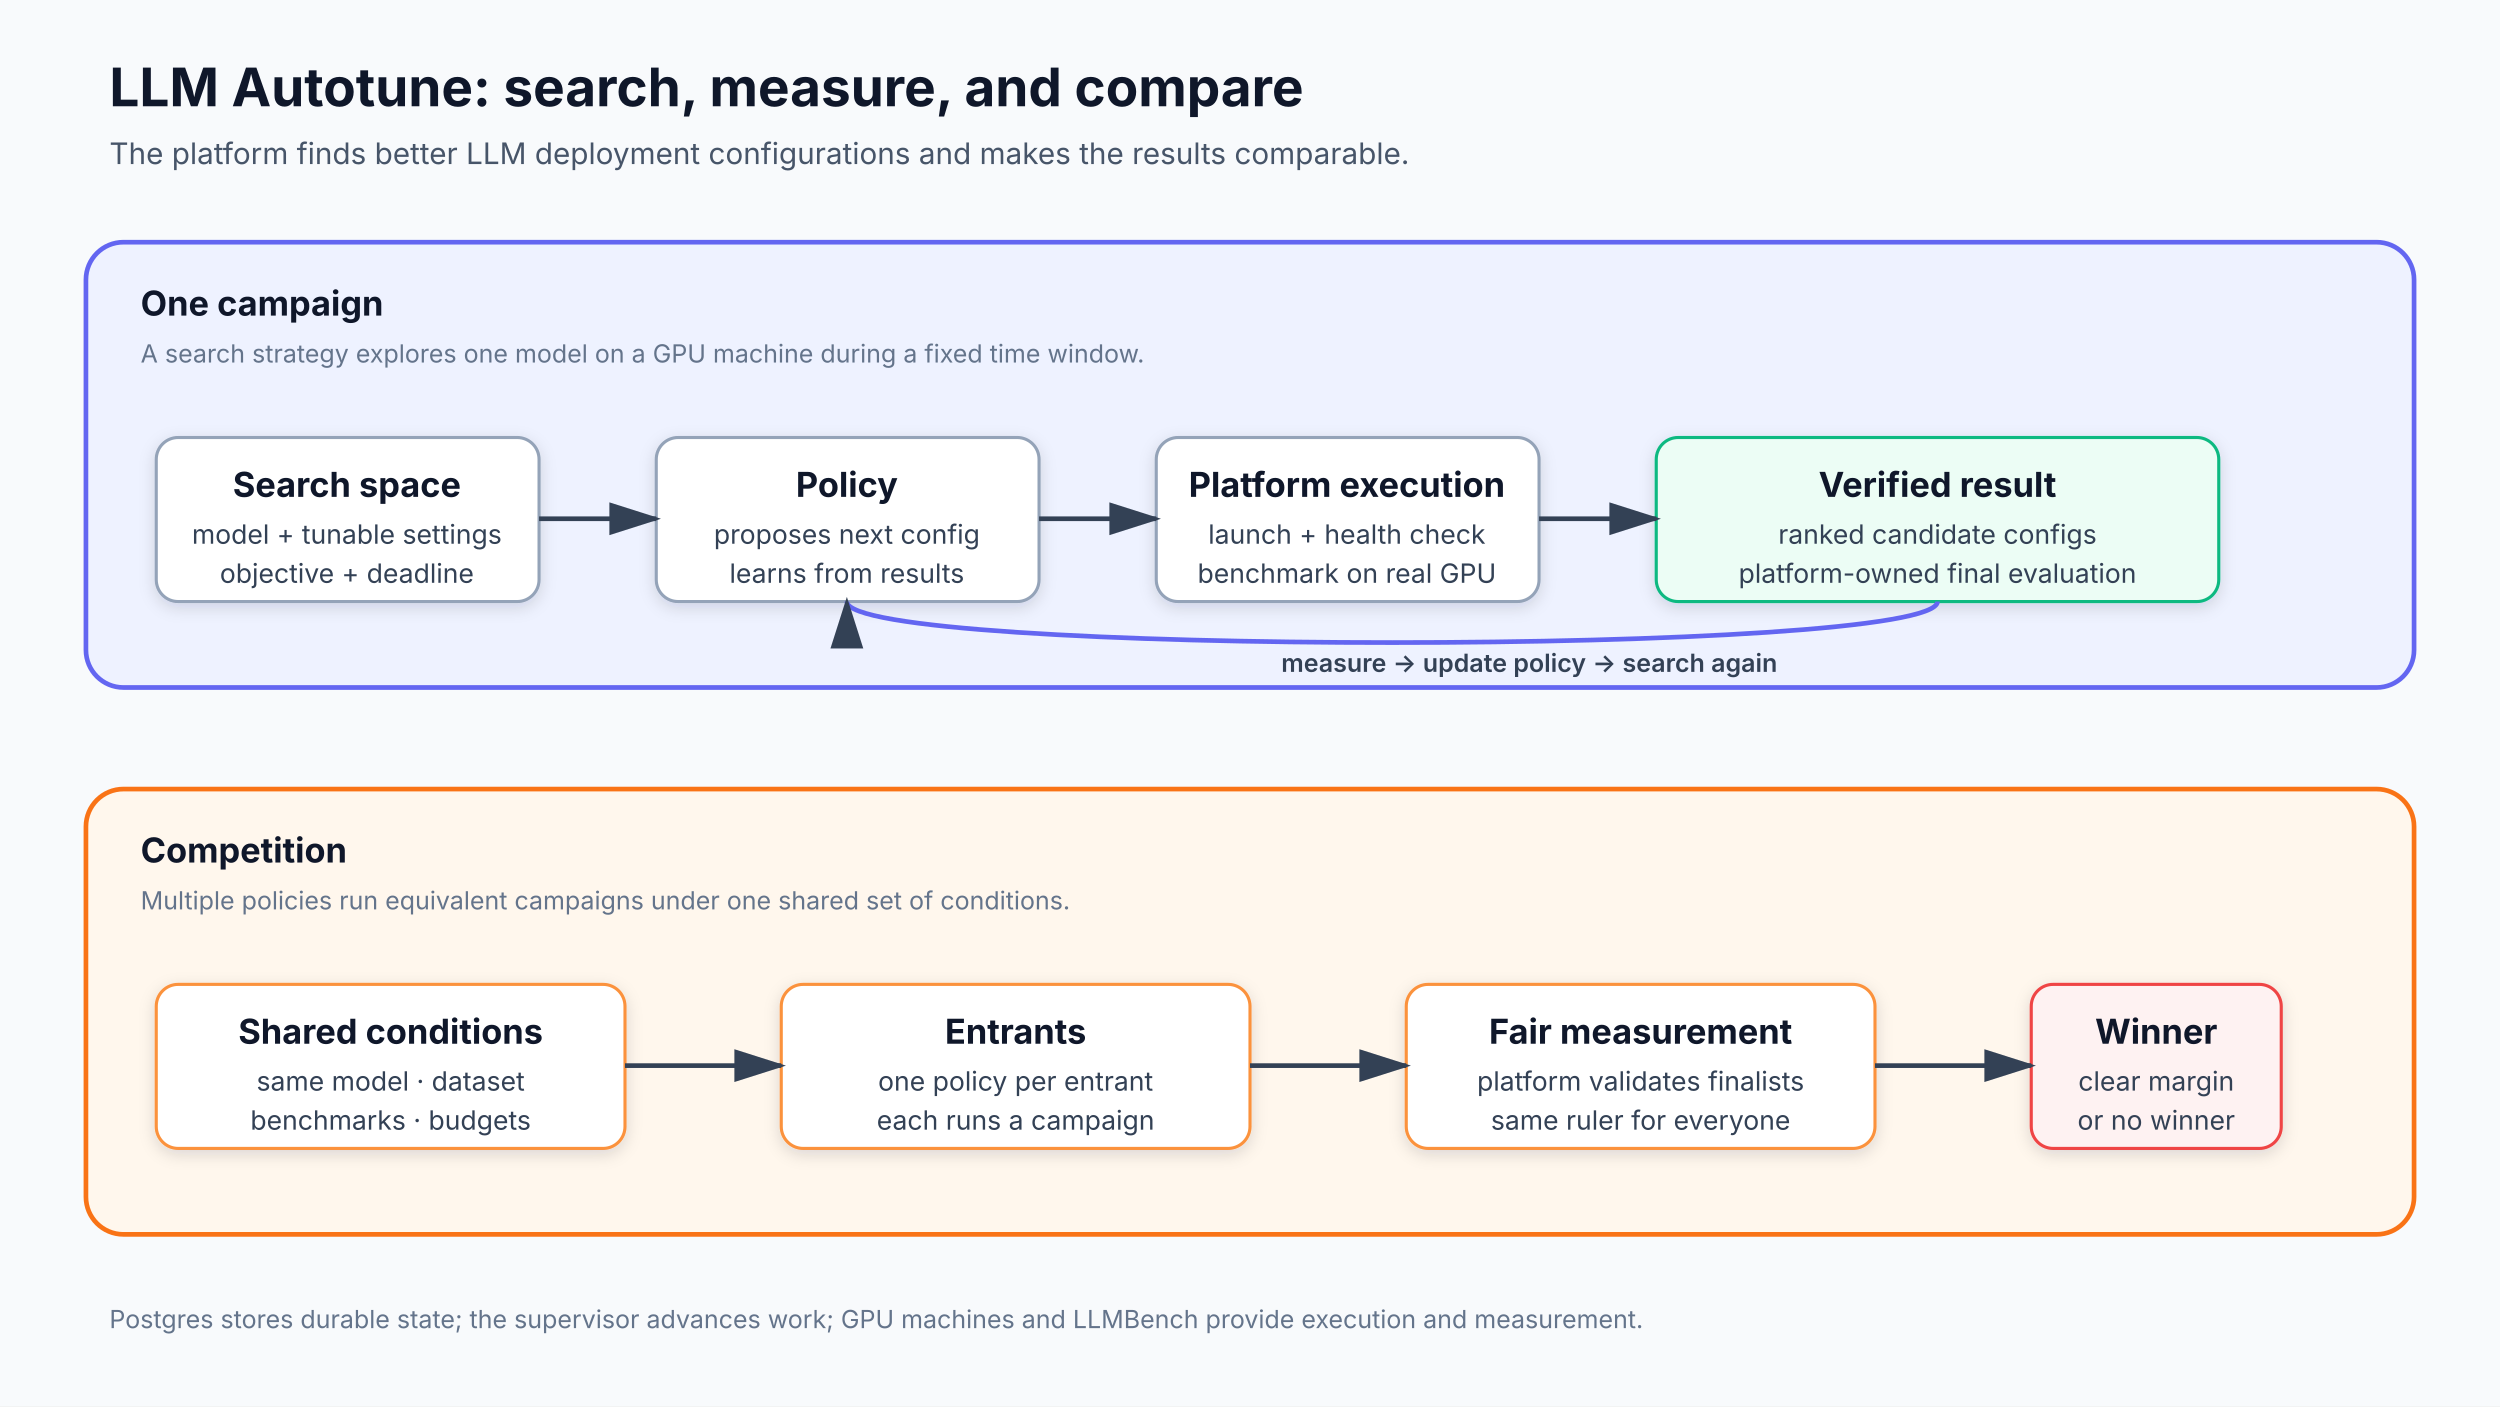
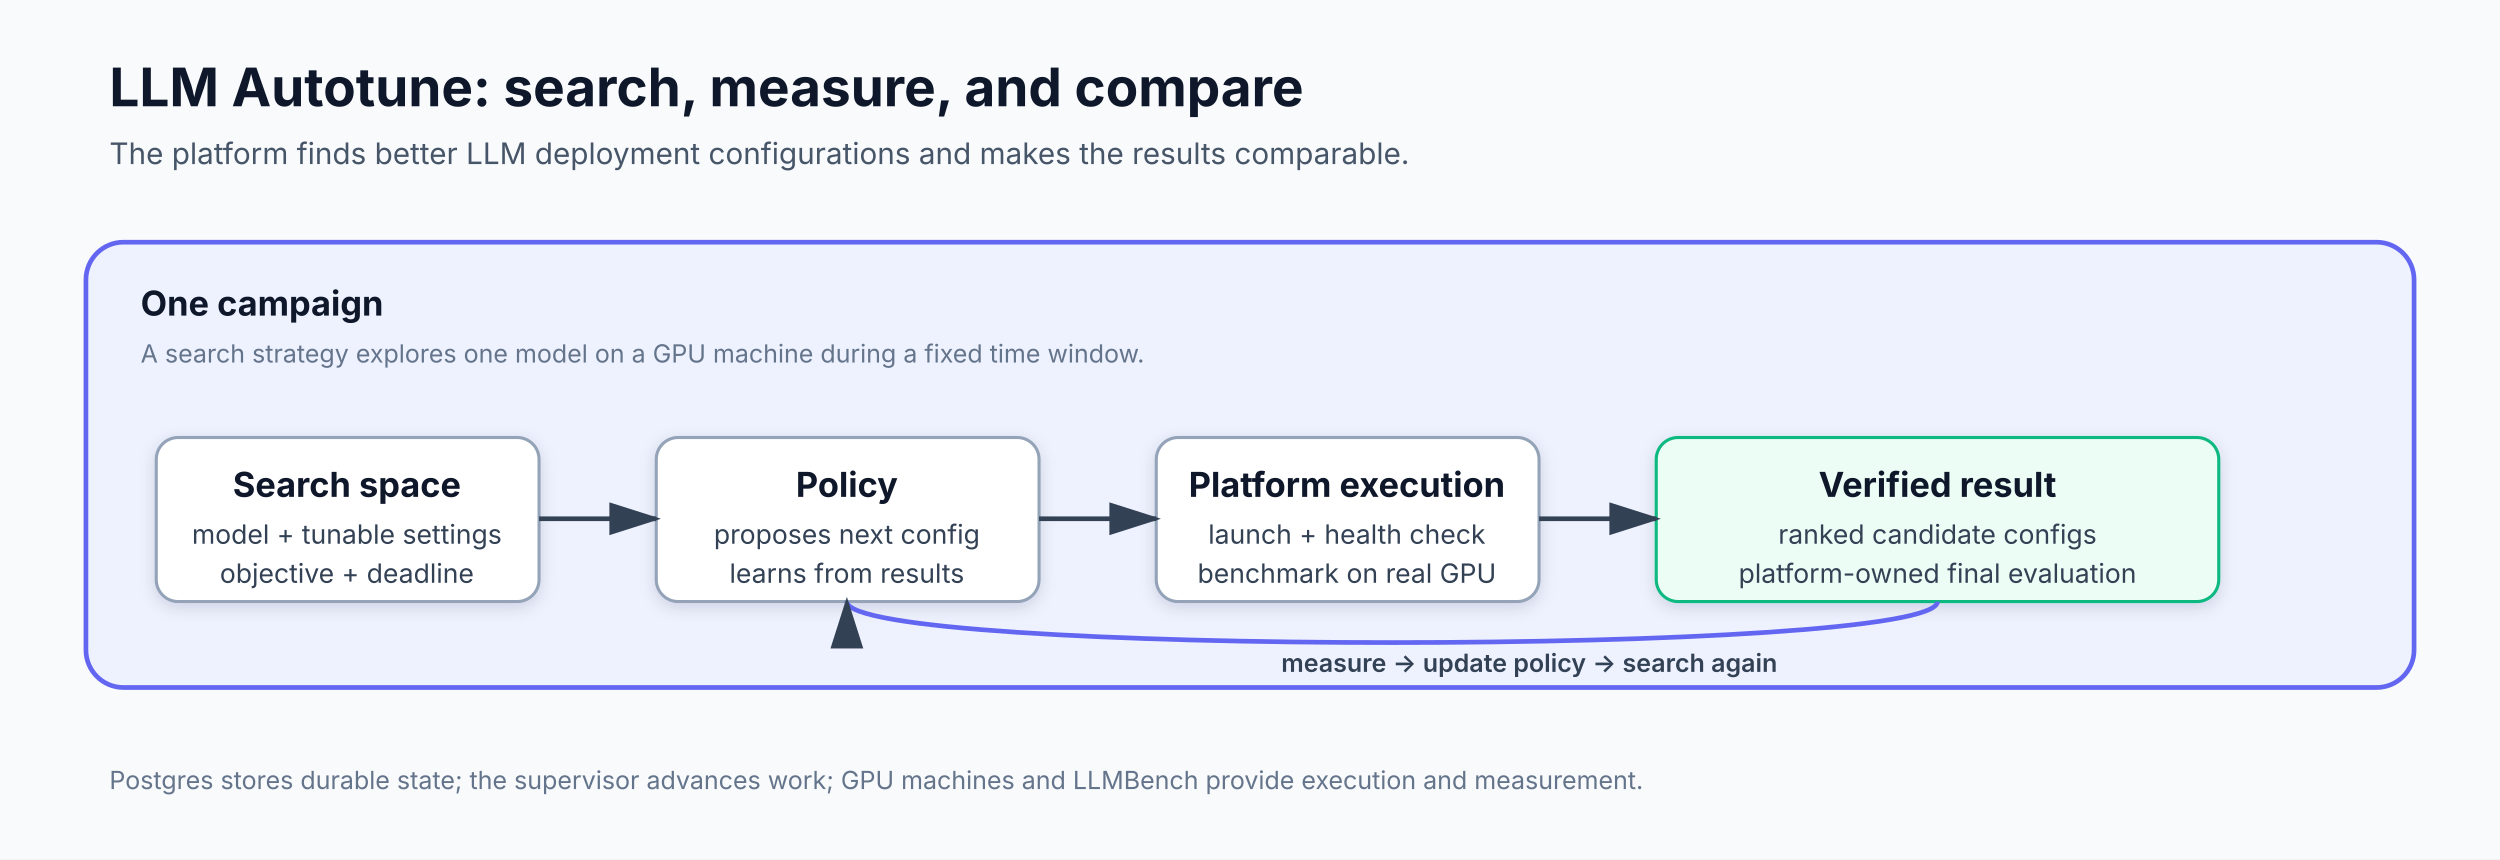
- <svg xmlns="http://www.w3.org/2000/svg" width="1600" height="900" viewBox="0 0 1600 900">
+ <svg xmlns="http://www.w3.org/2000/svg" width="1600" height="550" viewBox="0 0 1600 550">
  <defs>
    <marker id="arrow" markerWidth="11" markerHeight="11" refX="10" refY="3.5" orient="auto" markerUnits="strokeWidth">
      <path d="M0,0 L11,3.5 L0,7 Z" fill="#334155" />
    </marker>
    <filter id="shadow" x="-20%" y="-20%" width="140%" height="140%">
      <feDropShadow dx="0" dy="3" stdDeviation="5" flood-color="#0f172a" flood-opacity="0.14" />
    </filter>
    <style>
      .title { font: 700 34px -apple-system,BlinkMacSystemFont,"Segoe UI","PingFang SC",sans-serif; fill:#0f172a; }
      .subtitle { font: 400 19px -apple-system,BlinkMacSystemFont,"Segoe UI","PingFang SC",sans-serif; fill:#475569; }
      .h { font: 700 22px -apple-system,BlinkMacSystemFont,"Segoe UI","PingFang SC",sans-serif; fill:#0f172a; }
      .t { font: 400 17px -apple-system,BlinkMacSystemFont,"Segoe UI","PingFang SC",sans-serif; fill:#334155; }
      .s { font: 400 16px -apple-system,BlinkMacSystemFont,"Segoe UI","PingFang SC",sans-serif; fill:#64748b; }
      .label { font: 600 16px -apple-system,BlinkMacSystemFont,"Segoe UI","PingFang SC",sans-serif; fill:#334155; }
    </style>
  </defs>
-   <rect width="1600" height="900" fill="#f8fafc" />
+   <rect width="1600" height="550" fill="#f8fafc" />
  <text x="70" y="68" class="title">LLM Autotune: search, measure, and compare</text>
  <text x="70" y="105" class="subtitle">The platform finds better LLM deployment configurations and makes the results comparable.</text>
  <rect x="55" y="155" width="1490" height="285" rx="24" fill="#eef2ff" stroke="#6366f1" stroke-width="3" />
  <text x="90" y="202" class="h" fill="#3730a3">One campaign</text>
  <text x="90" y="232" class="s">A search strategy explores one model on a GPU machine during a fixed time window.</text>
  <rect x="100" y="280" width="245" height="105" rx="14" fill="#fff" stroke="#94a3b8" stroke-width="2" filter="url(#shadow)" />
  <text x="222" y="318" text-anchor="middle" class="h">Search space</text>
  <text x="222" y="348" text-anchor="middle" class="t">model + tunable settings</text>
  <text x="222" y="373" text-anchor="middle" class="t">objective + deadline</text>
  <rect x="420" y="280" width="245" height="105" rx="14" fill="#fff" stroke="#94a3b8" stroke-width="2" filter="url(#shadow)" />
  <text x="542" y="318" text-anchor="middle" class="h">Policy</text>
  <text x="542" y="348" text-anchor="middle" class="t">proposes next config</text>
  <text x="542" y="373" text-anchor="middle" class="t">learns from results</text>
  <rect x="740" y="280" width="245" height="105" rx="14" fill="#fff" stroke="#94a3b8" stroke-width="2" filter="url(#shadow)" />
  <text x="862" y="318" text-anchor="middle" class="h">Platform execution</text>
  <text x="862" y="348" text-anchor="middle" class="t">launch + health check</text>
  <text x="862" y="373" text-anchor="middle" class="t">benchmark on real GPU</text>
  <rect x="1060" y="280" width="360" height="105" rx="14" fill="#ecfdf5" stroke="#10b981" stroke-width="2" filter="url(#shadow)" />
  <text x="1240" y="318" text-anchor="middle" class="h">Verified result</text>
  <text x="1240" y="348" text-anchor="middle" class="t">ranked candidate configs</text>
  <text x="1240" y="373" text-anchor="middle" class="t">platform-owned final evaluation</text>
  <path d="M345 332 L420 332" stroke="#334155" stroke-width="3" fill="none" marker-end="url(#arrow)" />
  <path d="M665 332 L740 332" stroke="#334155" stroke-width="3" fill="none" marker-end="url(#arrow)" />
  <path d="M985 332 L1060 332" stroke="#334155" stroke-width="3" fill="none" marker-end="url(#arrow)" />
  <path d="M1240 385 C1240 420 542 420 542 385" stroke="#6366f1" stroke-width="3" fill="none" marker-end="url(#arrow)" />
  <text x="820" y="430" class="label" fill="#4338ca">measure → update policy → search again</text>
-   <rect x="55" y="505" width="1490" height="285" rx="24" fill="#fff7ed" stroke="#f97316" stroke-width="3" />
-   <text x="90" y="552" class="h" fill="#c2410c">Competition</text>
-   <text x="90" y="582" class="s">Multiple policies run equivalent campaigns under one shared set of conditions.</text>
-   <rect x="100" y="630" width="300" height="105" rx="14" fill="#fff" stroke="#fb923c" stroke-width="2" filter="url(#shadow)" />
-   <text x="250" y="668" text-anchor="middle" class="h">Shared conditions</text>
-   <text x="250" y="698" text-anchor="middle" class="t">same model · dataset</text>
-   <text x="250" y="723" text-anchor="middle" class="t">benchmarks · budgets</text>
-   <rect x="500" y="630" width="300" height="105" rx="14" fill="#fff" stroke="#fb923c" stroke-width="2" filter="url(#shadow)" />
-   <text x="650" y="668" text-anchor="middle" class="h">Entrants</text>
-   <text x="650" y="698" text-anchor="middle" class="t">one policy per entrant</text>
-   <text x="650" y="723" text-anchor="middle" class="t">each runs a campaign</text>
-   <rect x="900" y="630" width="300" height="105" rx="14" fill="#fff" stroke="#fb923c" stroke-width="2" filter="url(#shadow)" />
-   <text x="1050" y="668" text-anchor="middle" class="h">Fair measurement</text>
-   <text x="1050" y="698" text-anchor="middle" class="t">platform validates finalists</text>
-   <text x="1050" y="723" text-anchor="middle" class="t">same ruler for everyone</text>
-   <rect x="1300" y="630" width="160" height="105" rx="14" fill="#fef2f2" stroke="#ef4444" stroke-width="2" filter="url(#shadow)" />
-   <text x="1380" y="668" text-anchor="middle" class="h">Winner</text>
-   <text x="1380" y="698" text-anchor="middle" class="t">clear margin</text>
-   <text x="1380" y="723" text-anchor="middle" class="t">or no winner</text>
-   <path d="M400 682 L500 682" stroke="#334155" stroke-width="3" fill="none" marker-end="url(#arrow)" />
-   <path d="M800 682 L900 682" stroke="#334155" stroke-width="3" fill="none" marker-end="url(#arrow)" />
-   <path d="M1200 682 L1300 682" stroke="#334155" stroke-width="3" fill="none" marker-end="url(#arrow)" />
-   <text x="70" y="850" class="s">Postgres stores durable state; the supervisor advances work; GPU machines and LLMBench provide execution and measurement.</text>
+   <text x="70" y="505" class="s">Postgres stores durable state; the supervisor advances work; GPU machines and LLMBench provide execution and measurement.</text>
</svg>
